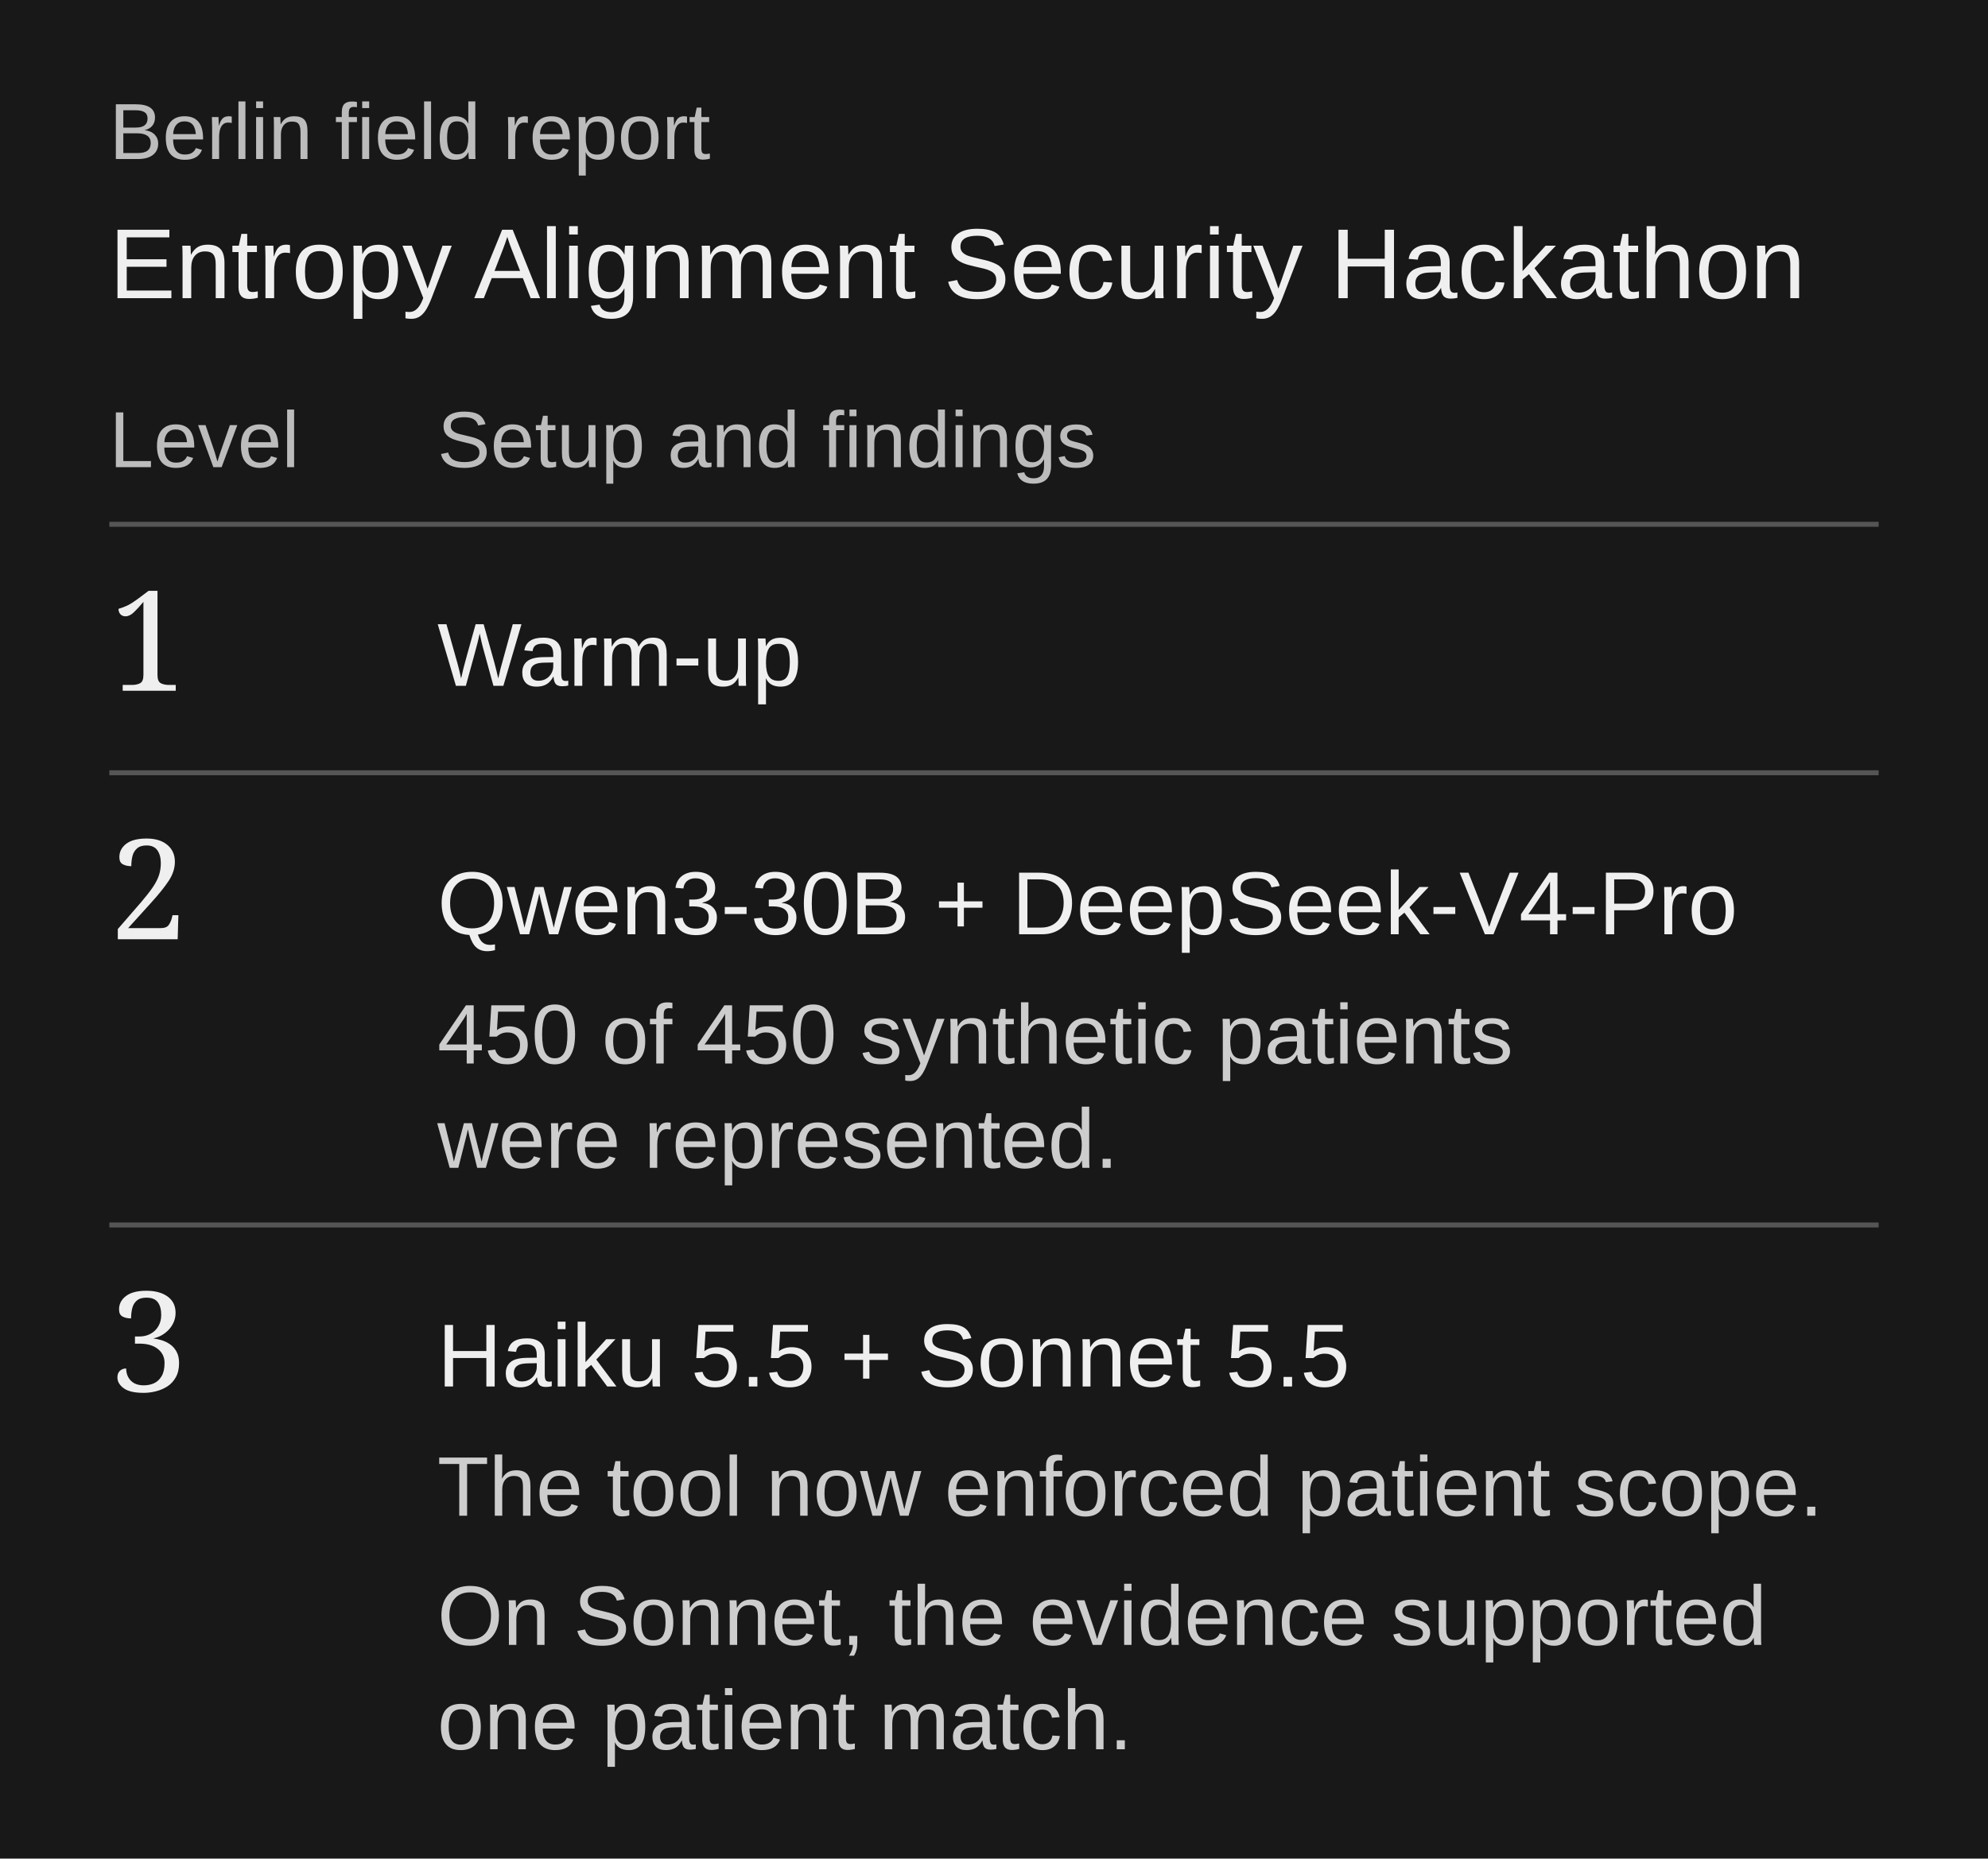
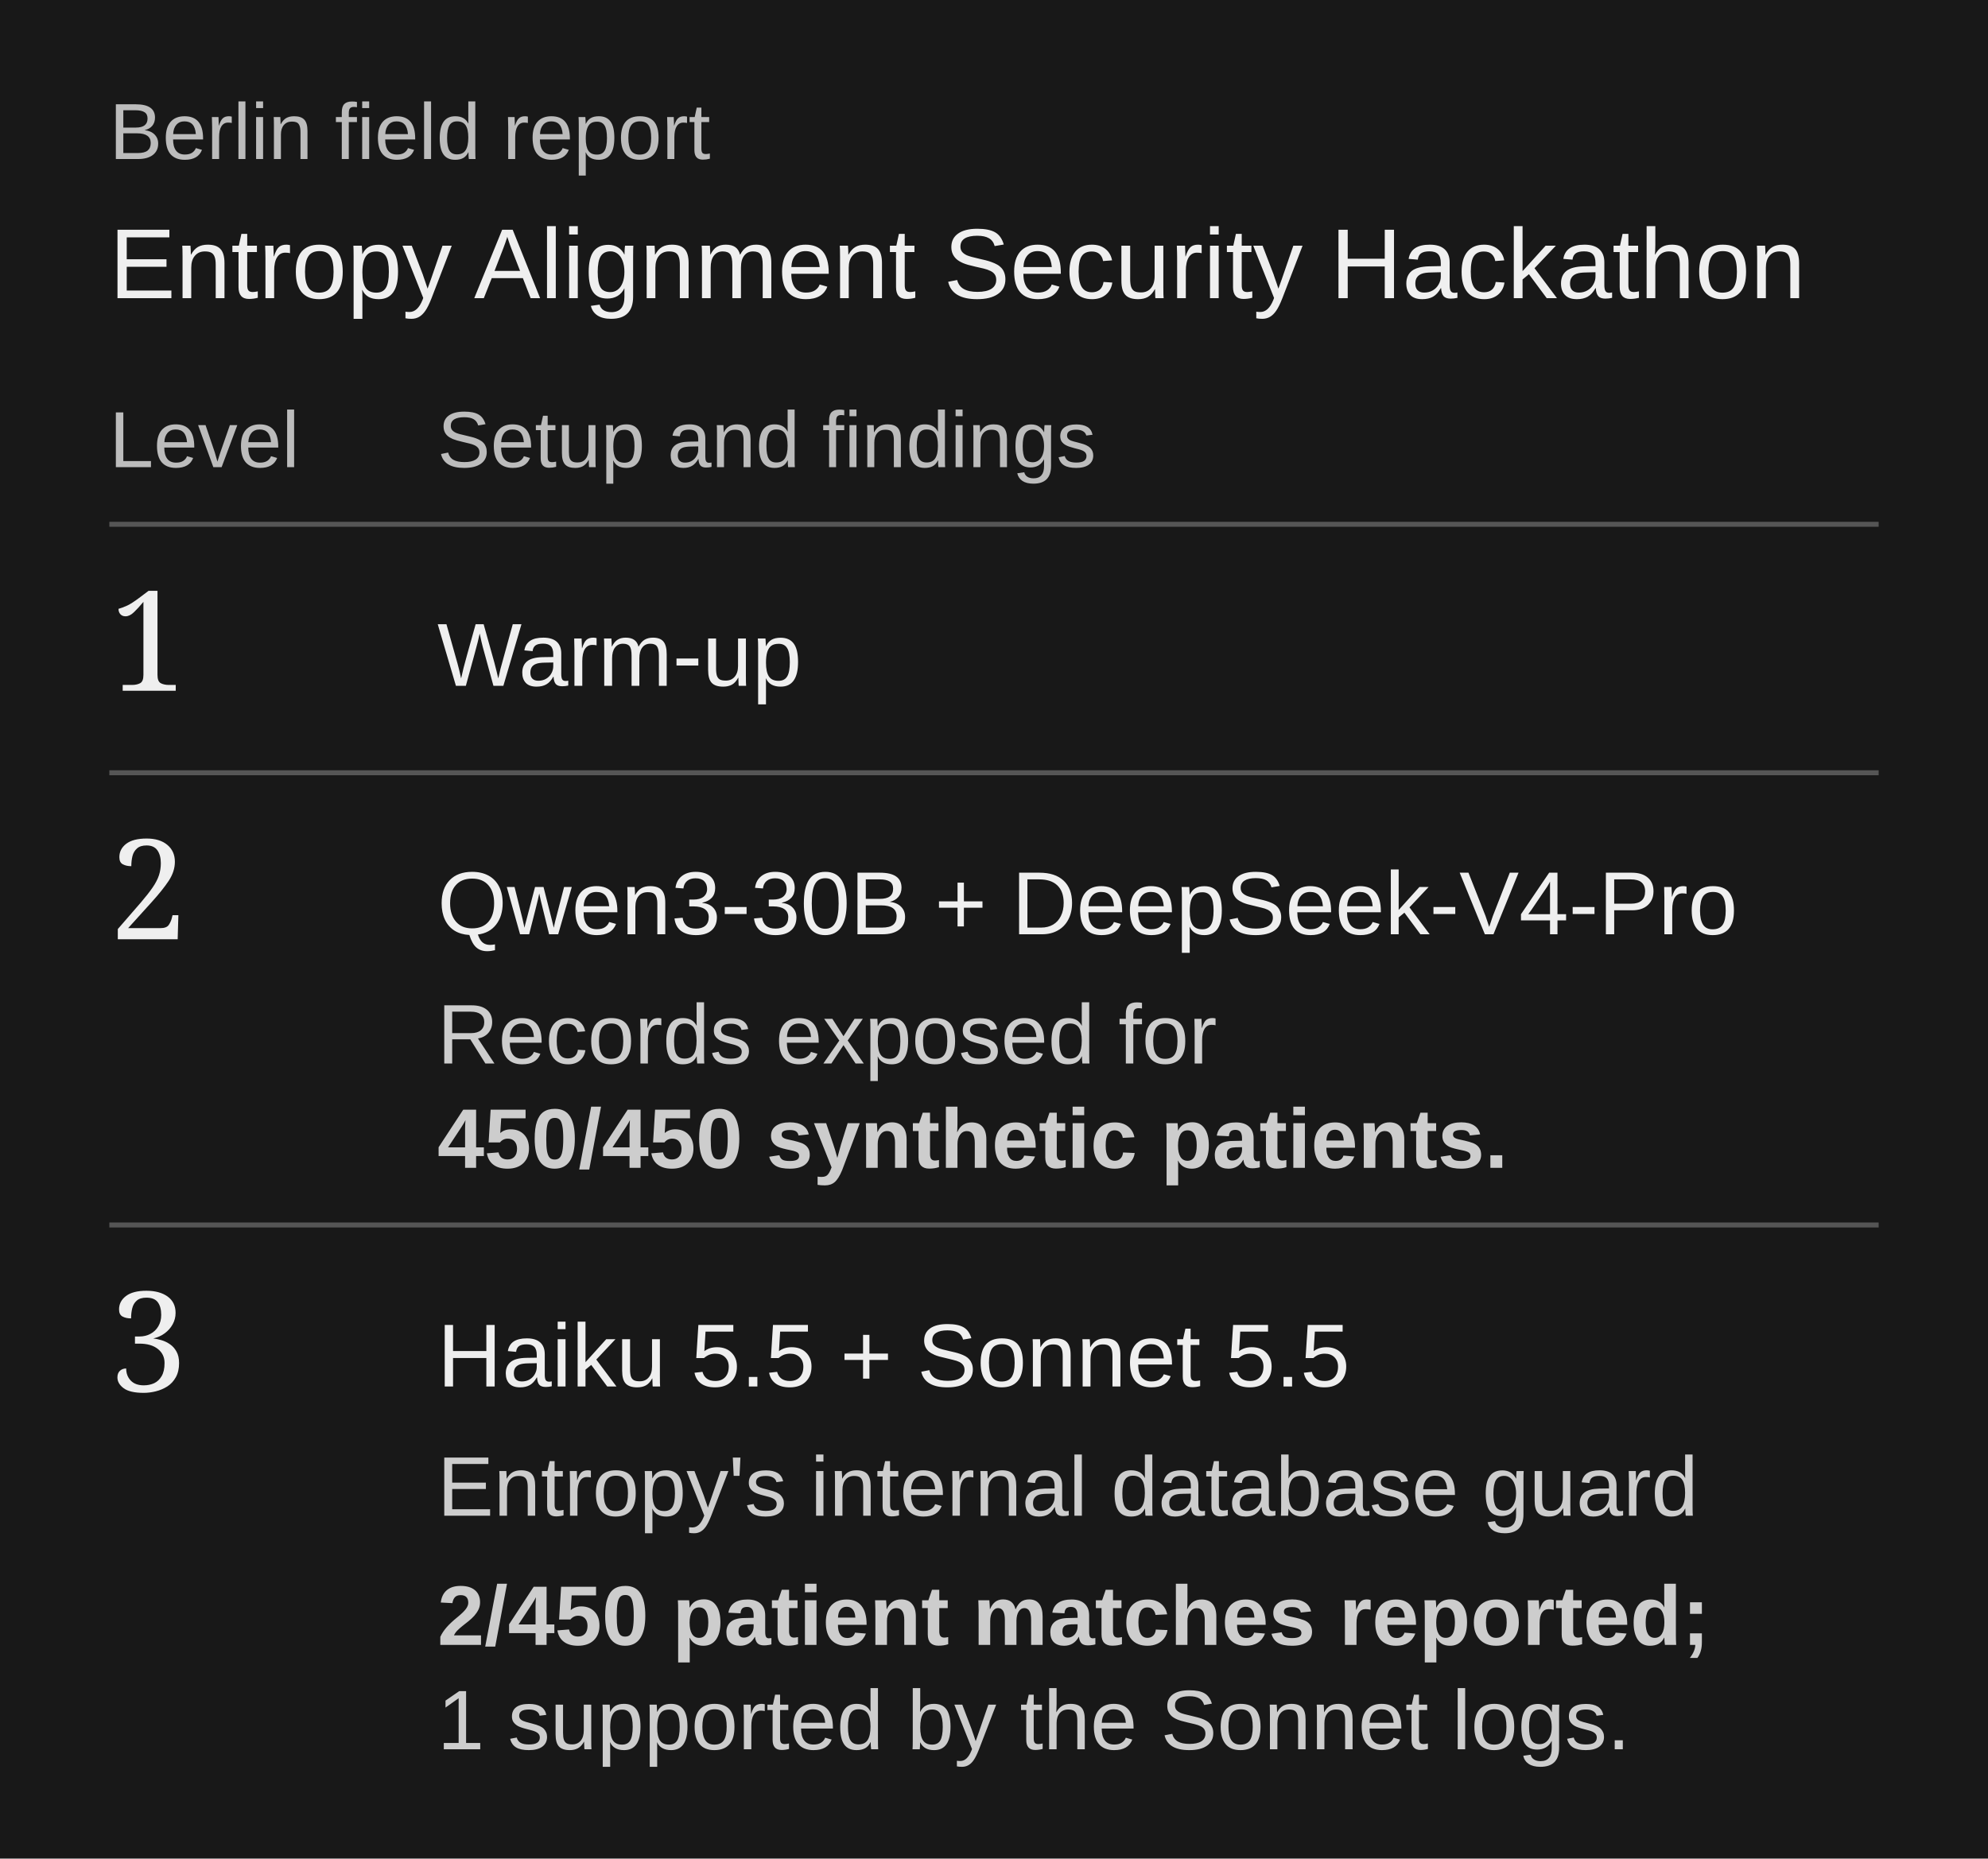
<svg xmlns="http://www.w3.org/2000/svg" width="400" height="374" viewBox="0 0 400 374" lang="en" role="img" aria-labelledby="title" aria-describedby="desc">
  <rect width="400" height="374" fill="#181818" />
  <path d="M22 105.5H378 M22 155.5H378 M22 246.5H378" fill="none" stroke="#555" />
  <g font-family="Arial, sans-serif" fill="#efefef">
    <text x="22" y="32" font-size="16" fill="#bcbcbc">Berlin field report</text>
    <text x="22" y="60" font-size="20">Entropy Alignment Security Hackathon</text>
    <g font-size="16" fill="#bcbcbc">
      <text x="22" y="94">Level</text>
      <text x="88" y="94">Setup and findings</text>
    </g>
    <g font-family="Georgia, serif" font-size="28">
      <text x="22" y="139">1</text>
      <text x="22" y="189">2</text>
      <text x="22" y="280">3</text>
    </g>
    <g font-size="18">
      <text x="88" y="138">Warm-up</text>
      <text x="88" y="188">Qwen3-30B + DeepSeek-V4-Pro</text>
      <text x="88" y="279">Haiku 5.5 + Sonnet 5.5</text>
    </g>
    <g font-size="17" fill="#cdcdcd">
-       <text x="88" y="214">450 of 450 synthetic patients</text>
-       <text x="88" y="235">were represented.</text>
-       <text x="88" y="305">The tool now enforced patient scope.</text>
-       <text x="88" y="331">On Sonnet, the evidence supported</text>
-       <text x="88" y="352">one patient match.</text>
+       <text x="88" y="214">Records exposed for</text>
+       <text x="88" y="235" font-weight="bold">450/450 synthetic patients.</text>
+       <text x="88" y="305">Entropy's internal database guard</text>
+       <text x="88" y="331" font-weight="bold">2/450 patient matches reported;</text>
+       <text x="88" y="352">1 supported by the Sonnet logs.</text>
    </g>
  </g>
</svg>
